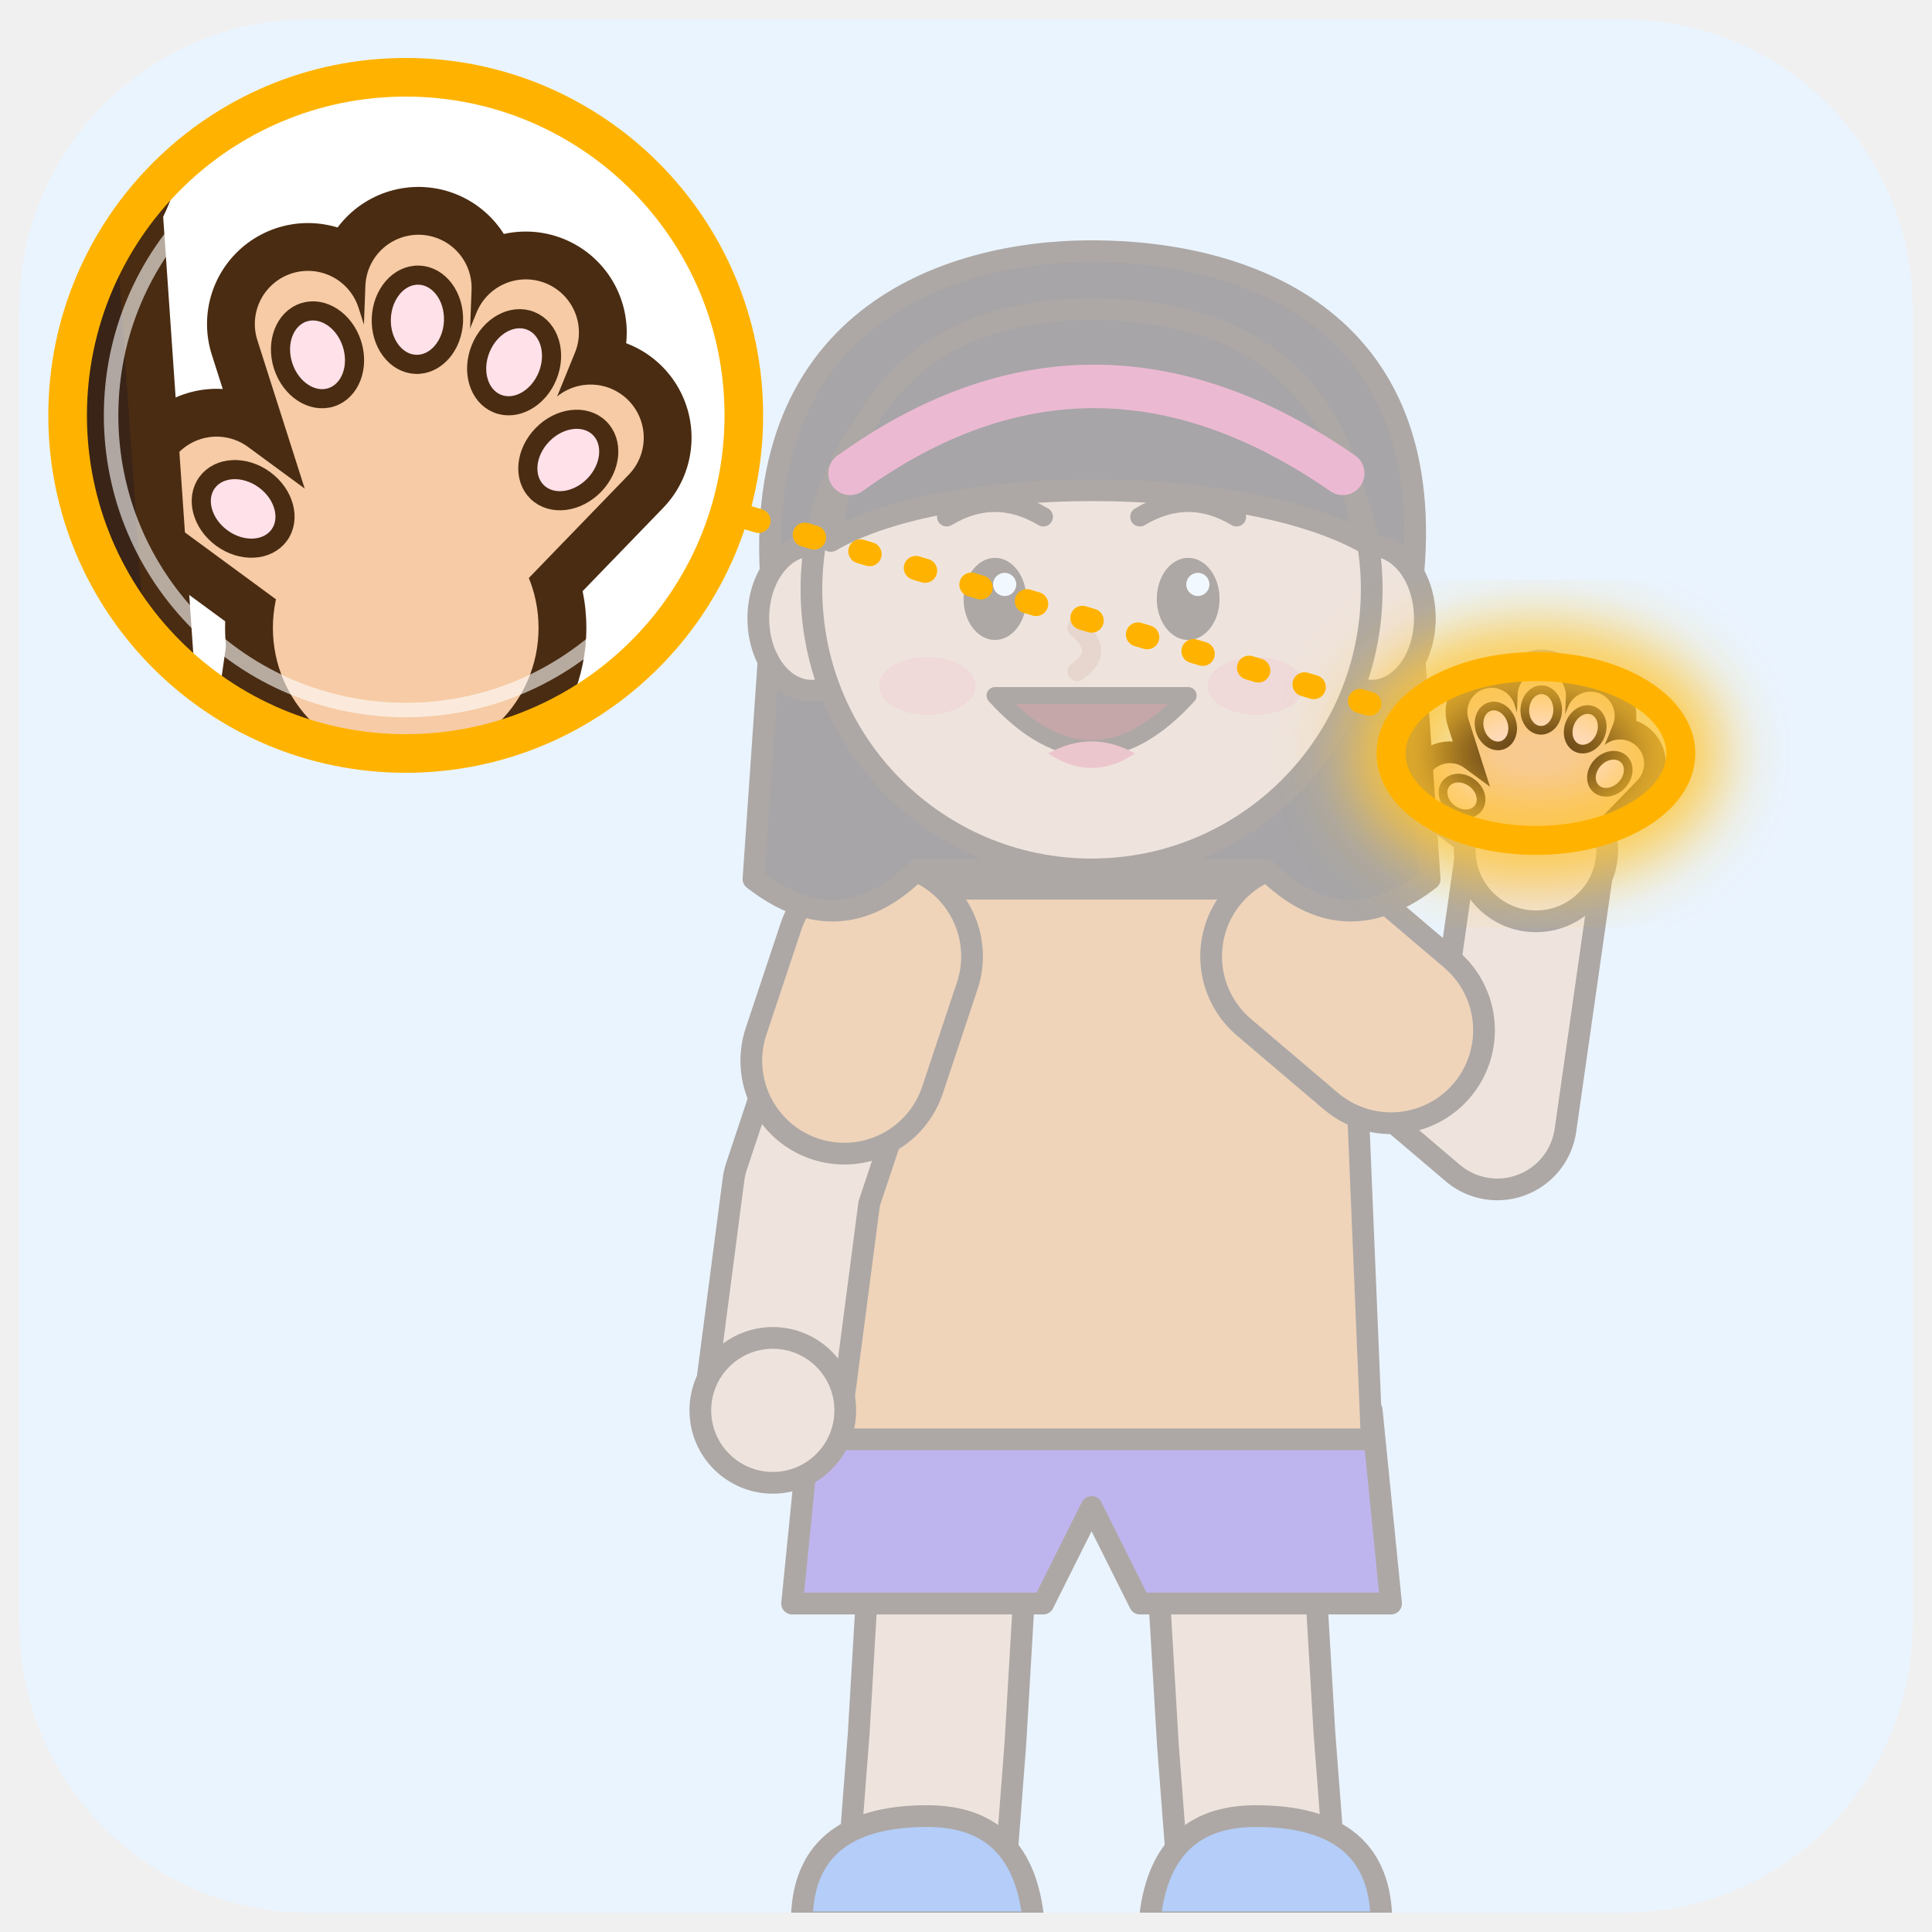
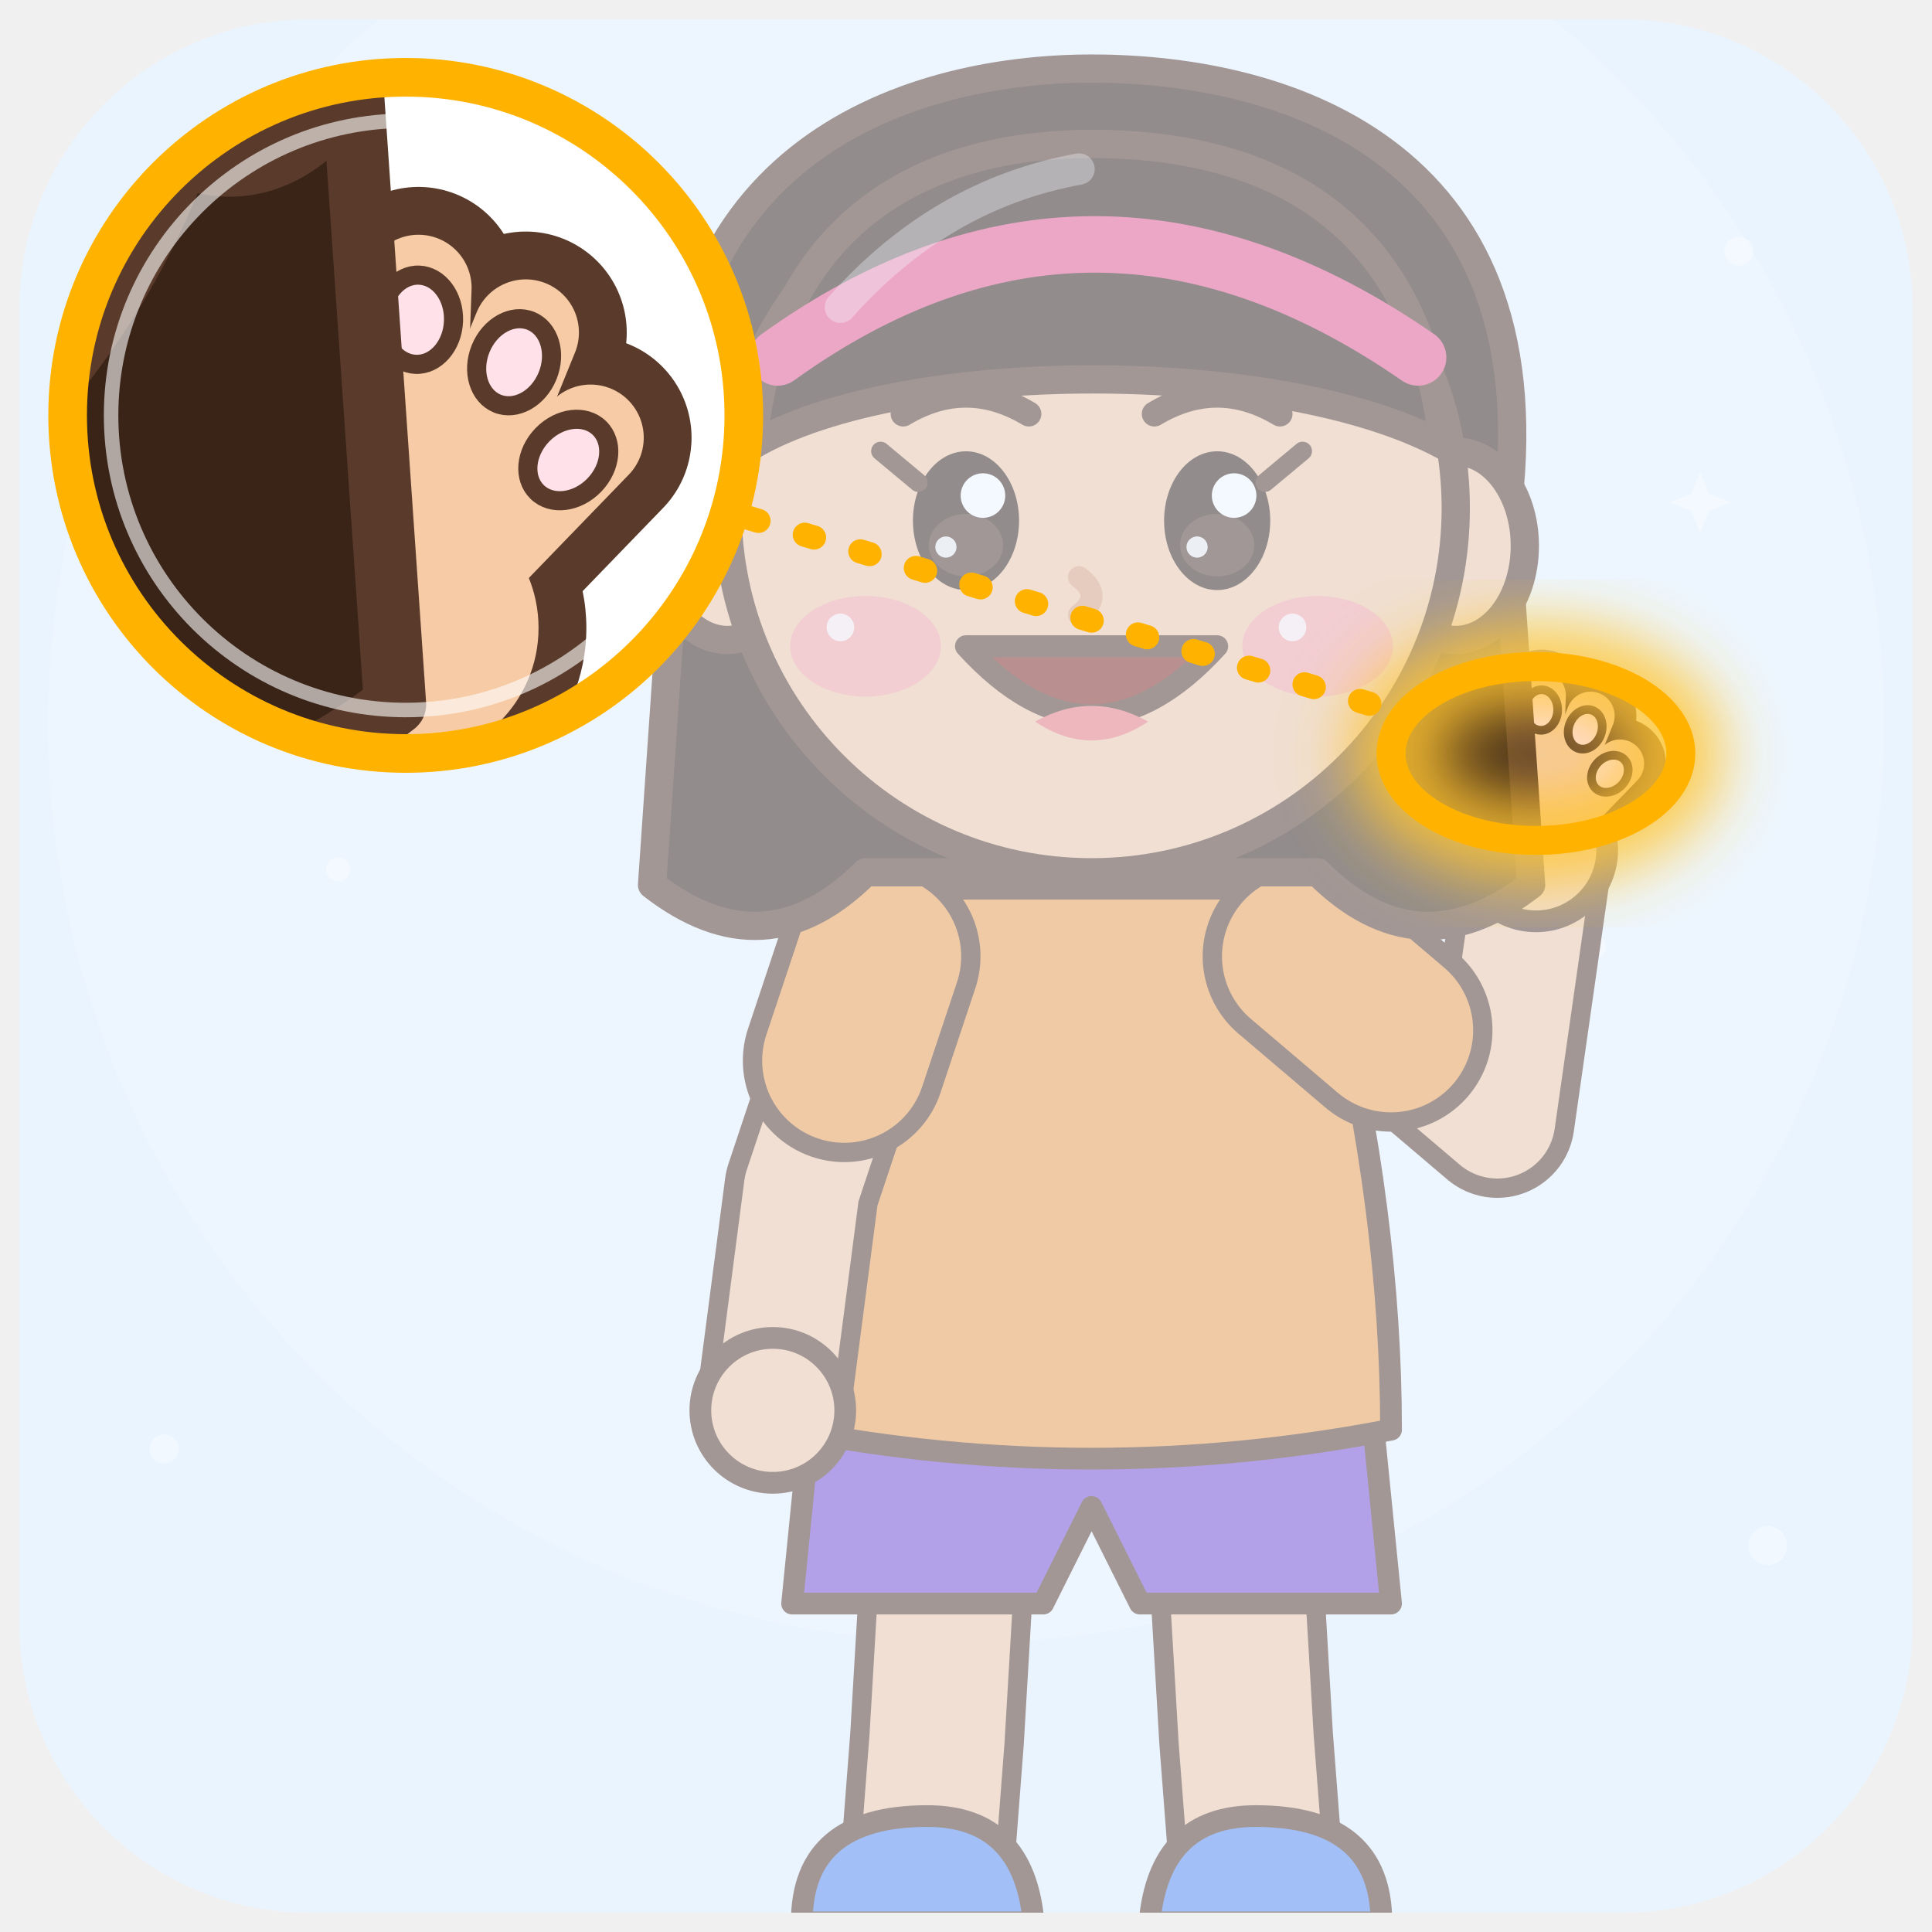
<svg xmlns="http://www.w3.org/2000/svg" viewBox="0 0 512 512">
  <style>
    .ring { animation: ring 1.6s ease-out infinite; transform-box: fill-box; transform-origin: center; }
    @keyframes ring { 0% { transform: scale(1); opacity: .9 } 100% { transform: scale(1.6); opacity: 0 } }
    .glow { animation: glow 1.6s ease-in-out infinite; }
    @keyframes glow { 0%,100% { opacity: .55 } 50% { opacity: .95 } }
    .beat { animation: beat 1s ease-in-out infinite; transform-box: fill-box; transform-origin: center; }
    @keyframes beat { 0%,100% { transform: scale(1) } 15% { transform: scale(1.18) } 30% { transform: scale(1) } 45% { transform: scale(1.12) } }
    @media (prefers-reduced-motion: reduce) { * { animation: none !important; } }
  </style>
  <defs>
    <clipPath id="tile">
      <rect x="4" y="4" width="392" height="392" rx="60" />
    </clipPath>
  </defs>
  <g transform="scale(1.28)">
    <g clip-path="url(#tile)">
      <defs>
        <g id="kid">
          <g transform="translate(26 6)">
            <g transform="translate(0 0)">
-               <path d="M170 320 L168 354 L166 380" fill="none" stroke="#4A2C12" stroke-width="37" stroke-linejoin="round" stroke-linecap="round" />
+               <path d="M170 320 L168 354 L166 380" fill="none" stroke="#5A3B2B" stroke-width="36" stroke-linejoin="round" stroke-linecap="round" />
              <path d="M170 320 L168 354 L166 380" fill="none" stroke="#F6CBA5" stroke-width="28" stroke-linejoin="round" stroke-linecap="round" />
-               <path d="M230 320 L232 354 L234 380" fill="none" stroke="#4A2C12" stroke-width="37" stroke-linejoin="round" stroke-linecap="round" />
+               <path d="M230 320 L232 354 L234 380" fill="none" stroke="#5A3B2B" stroke-width="36" stroke-linejoin="round" stroke-linecap="round" />
              <path d="M230 320 L232 354 L234 380" fill="none" stroke="#F6CBA5" stroke-width="28" stroke-linejoin="round" stroke-linecap="round" />
-               <path d="M140 392 Q140 370 166 370 Q186 370 188 392 Z" fill="#5B8DEF" stroke="#4A2C12" stroke-width="4.5" stroke-linejoin="round" stroke-linecap="round" />
-               <path d="M212 392 Q214 370 234 370 Q260 370 260 392 Z" fill="#5B8DEF" stroke="#4A2C12" stroke-width="4.5" stroke-linejoin="round" stroke-linecap="round" />
-               <path d="M142 286 L258 286 L262 326 L210 326 L200 306 L190 326 L138 326 Z" fill="#7A4FD1" stroke="#4A2C12" stroke-width="4.5" stroke-linejoin="round" stroke-linecap="round" />
+               <path d="M140 392 Q140 370 166 370 Q186 370 188 392 Z" fill="#5B8DEF" stroke="#5A3B2B" stroke-width="4.5" stroke-linejoin="round" stroke-linecap="round" />
+               <path d="M212 392 Q214 370 234 370 Q260 370 260 392 Z" fill="#5B8DEF" stroke="#5A3B2B" stroke-width="4.5" stroke-linejoin="round" stroke-linecap="round" />
+               <path d="M142 286 L258 286 L262 326 L210 326 L200 306 L190 326 L138 326 Z" fill="#7A4FD1" stroke="#5A3B2B" stroke-width="4.5" stroke-linejoin="round" stroke-linecap="round" />
              <rect x="188" y="160" width="24" height="30" rx="0" fill="#F6CBA5" />
-               <path d="M188 160 V190 M212 160 V190" fill="none" stroke="#4A2C12" stroke-width="4.5" stroke-linejoin="round" stroke-linecap="round" />
-               <path d="M146 196 Q148 180 166 178 L234 178 Q252 180 254 196 L258 292 L142 292 Z" fill="#F7A14A" stroke="#4A2C12" stroke-width="4.5" stroke-linejoin="round" stroke-linecap="round" />
+               <path d="M188 160 V190 M212 160 V190" fill="none" stroke="#5A3B2B" stroke-width="4.5" stroke-linejoin="round" stroke-linecap="round" />
+               <path d="M150 196 Q150 178 172 178 L228 178 Q250 178 250 196 Q262 246 262 290 Q200 302 138 290 Q138 246 150 196 Z" fill="#F7A14A" stroke="#5A3B2B" stroke-width="4.5" stroke-linejoin="round" stroke-linecap="round" />
              <g class="arm-l">
-                 <path d="M156 192 L140 240 L134 286" fill="none" stroke="#4A2C12" stroke-width="33" stroke-linejoin="round" stroke-linecap="round" />
+                 <path d="M156 192 L140 240 L134 286" fill="none" stroke="#5A3B2B" stroke-width="32" stroke-linejoin="round" stroke-linecap="round" />
                <path d="M156 192 L140 240 L134 286" fill="none" stroke="#F6CBA5" stroke-width="24" stroke-linejoin="round" stroke-linecap="round" />
-                 <path d="M156 192 L148.8 213.6" fill="none" stroke="#4A2C12" stroke-width="43" stroke-linejoin="round" stroke-linecap="round" />
+                 <path d="M156 192 L148.8 213.6" fill="none" stroke="#5A3B2B" stroke-width="42" stroke-linejoin="round" stroke-linecap="round" />
                <path d="M156 192 L148.8 213.6" fill="none" stroke="#F7A14A" stroke-width="34" stroke-linejoin="round" stroke-linecap="round" />
-                 <circle cx="134" cy="286" r="15" fill="#F6CBA5" stroke="#4A2C12" stroke-width="4.5" stroke-linejoin="round" stroke-linecap="round" />
+                 <circle cx="134" cy="286" r="15" fill="#F6CBA5" stroke="#5A3B2B" stroke-width="4.5" stroke-linejoin="round" stroke-linecap="round" />
              </g>
              <g class="arm-r">
-                 <path d="M244 192 L284 226 L292 170" fill="none" stroke="#4A2C12" stroke-width="33" stroke-linejoin="round" stroke-linecap="round" />
+                 <path d="M244 192 L284 226 L292 170" fill="none" stroke="#5A3B2B" stroke-width="32" stroke-linejoin="round" stroke-linecap="round" />
                <path d="M244 192 L284 226 L292 170" fill="none" stroke="#F6CBA5" stroke-width="24" stroke-linejoin="round" stroke-linecap="round" />
-                 <path d="M244 192 L262 207.3" fill="none" stroke="#4A2C12" stroke-width="43" stroke-linejoin="round" stroke-linecap="round" />
+                 <path d="M244 192 L262 207.3" fill="none" stroke="#5A3B2B" stroke-width="42" stroke-linejoin="round" stroke-linecap="round" />
                <path d="M244 192 L262 207.3" fill="none" stroke="#F7A14A" stroke-width="34" stroke-linejoin="round" stroke-linecap="round" />
-                 <path d="M285.5 165.3 L274.2 157" fill="none" stroke="#4A2C12" stroke-width="19" stroke-linejoin="round" stroke-linecap="round" />
-                 <path d="M289.5 162.4 L282.8 141.4" fill="none" stroke="#4A2C12" stroke-width="19" stroke-linejoin="round" stroke-linecap="round" />
-                 <path d="M292.3 162 L293.2 138" fill="none" stroke="#4A2C12" stroke-width="19" stroke-linejoin="round" stroke-linecap="round" />
-                 <path d="M295 162.6 L303.3 142.2" fill="none" stroke="#4A2C12" stroke-width="19" stroke-linejoin="round" stroke-linecap="round" />
-                 <path d="M297.6 164.3 L309.4 152.1" fill="none" stroke="#4A2C12" stroke-width="19" stroke-linejoin="round" stroke-linecap="round" />
-                 <circle cx="292" cy="170" r="17" fill="#4A2C12" />
+                 <path d="M285.5 165.3 L274.2 157" fill="none" stroke="#5A3B2B" stroke-width="19" stroke-linejoin="round" stroke-linecap="round" />
+                 <path d="M289.5 162.4 L282.8 141.4" fill="none" stroke="#5A3B2B" stroke-width="19" stroke-linejoin="round" stroke-linecap="round" />
+                 <path d="M292.3 162 L293.2 138" fill="none" stroke="#5A3B2B" stroke-width="19" stroke-linejoin="round" stroke-linecap="round" />
+                 <path d="M295 162.6 L303.3 142.2" fill="none" stroke="#5A3B2B" stroke-width="19" stroke-linejoin="round" stroke-linecap="round" />
+                 <path d="M297.6 164.3 L309.4 152.1" fill="none" stroke="#5A3B2B" stroke-width="19" stroke-linejoin="round" stroke-linecap="round" />
+                 <circle cx="292" cy="170" r="17" fill="#5A3B2B" />
                <path d="M285.5 165.3 L274.2 157" fill="none" stroke="#F6CBA5" stroke-width="10" stroke-linejoin="round" stroke-linecap="round" />
                <path d="M289.5 162.4 L282.8 141.4" fill="none" stroke="#F6CBA5" stroke-width="10" stroke-linejoin="round" stroke-linecap="round" />
                <path d="M292.3 162 L293.2 138" fill="none" stroke="#F6CBA5" stroke-width="10" stroke-linejoin="round" stroke-linecap="round" />
                <path d="M295 162.6 L303.3 142.2" fill="none" stroke="#F6CBA5" stroke-width="10" stroke-linejoin="round" stroke-linecap="round" />
                <path d="M297.6 164.3 L309.4 152.1" fill="none" stroke="#F6CBA5" stroke-width="10" stroke-linejoin="round" stroke-linecap="round" />
                <circle cx="292" cy="170" r="12.5" fill="#F6CBA5" />
-                 <ellipse cx="276.7" cy="158.8" rx="3.4" ry="4.2" fill="#FFE1EA" stroke="#4A2C12" stroke-width="1.8" stroke-linejoin="round" stroke-linecap="round" transform="rotate(-53.9 276.7 158.8)" />
-                 <ellipse cx="283.7" cy="144.3" rx="3.4" ry="4.2" fill="#FFE1EA" stroke="#4A2C12" stroke-width="1.8" stroke-linejoin="round" stroke-linecap="round" transform="rotate(-17.9 283.7 144.3)" />
-                 <ellipse cx="293.1" cy="141" rx="3.4" ry="4.2" fill="#FFE1EA" stroke="#4A2C12" stroke-width="1.8" stroke-linejoin="round" stroke-linecap="round" transform="rotate(2.1 293.1 141)" />
-                 <ellipse cx="302.2" cy="145" rx="3.4" ry="4.2" fill="#FFE1EA" stroke="#4A2C12" stroke-width="1.8" stroke-linejoin="round" stroke-linecap="round" transform="rotate(22.1 302.2 145)" />
-                 <ellipse cx="307.3" cy="154.2" rx="3.4" ry="4.2" fill="#FFE1EA" stroke="#4A2C12" stroke-width="1.8" stroke-linejoin="round" stroke-linecap="round" transform="rotate(44.1 307.3 154.2)" />
+                 <ellipse cx="276.7" cy="158.8" rx="3.4" ry="4.2" fill="#FFE1EA" stroke="#5A3B2B" stroke-width="1.8" stroke-linejoin="round" stroke-linecap="round" transform="rotate(-53.9 276.7 158.8)" />
+                 <ellipse cx="283.7" cy="144.3" rx="3.4" ry="4.2" fill="#FFE1EA" stroke="#5A3B2B" stroke-width="1.8" stroke-linejoin="round" stroke-linecap="round" transform="rotate(-17.9 283.7 144.3)" />
+                 <ellipse cx="293.1" cy="141" rx="3.4" ry="4.2" fill="#FFE1EA" stroke="#5A3B2B" stroke-width="1.8" stroke-linejoin="round" stroke-linecap="round" transform="rotate(2.1 293.1 141)" />
+                 <ellipse cx="302.2" cy="145" rx="3.4" ry="4.2" fill="#FFE1EA" stroke="#5A3B2B" stroke-width="1.8" stroke-linejoin="round" stroke-linecap="round" transform="rotate(22.1 302.2 145)" />
+                 <ellipse cx="307.3" cy="154.2" rx="3.4" ry="4.2" fill="#FFE1EA" stroke="#5A3B2B" stroke-width="1.8" stroke-linejoin="round" stroke-linecap="round" transform="rotate(44.1 307.3 154.2)" />
              </g>
              <g class="head" transform="translate(0 0) rotate(0 200 170)">
-                 <path d="M134 118 C128 60 170 46 200 46 C232 46 274 60 266 118 L270 176 Q252 190 236 174 L164 174 Q148 190 130 176 Z" fill="#3A2418" stroke="#4A2C12" stroke-width="4.5" stroke-linejoin="round" stroke-linecap="round" />
-                 <ellipse cx="142" cy="122" rx="11" ry="15" fill="#F6CBA5" stroke="#4A2C12" stroke-width="4.5" stroke-linejoin="round" stroke-linecap="round" />
-                 <ellipse cx="258" cy="122" rx="11" ry="15" fill="#F6CBA5" stroke="#4A2C12" stroke-width="4.5" stroke-linejoin="round" stroke-linecap="round" />
-                 <circle cx="200" cy="116" r="58" fill="#F6CBA5" stroke="#4A2C12" stroke-width="4.5" stroke-linejoin="round" stroke-linecap="round" />
-                 <ellipse cx="166" cy="136" rx="10" ry="6" fill="#F59A92" opacity="0.55" class="blush" />
-                 <ellipse cx="234" cy="136" rx="10" ry="6" fill="#F59A92" opacity="0.55" class="blush" />
-                 <path d="M197 124 q6 5 0 9" fill="none" stroke="#E2A57C" stroke-width="4" stroke-linejoin="round" stroke-linecap="round" />
-                 <path d="M170 101 q10 -6 20 0" fill="none" stroke="#4A2C12" stroke-width="4" stroke-linejoin="round" stroke-linecap="round" />
-                 <path d="M210 101 q10 -6 20 0" fill="none" stroke="#4A2C12" stroke-width="4" stroke-linejoin="round" stroke-linecap="round" />
-                 <ellipse cx="180" cy="118" rx="6.5" ry="8.5" fill="#4A2C12" />
-                 <ellipse cx="220" cy="118" rx="6.5" ry="8.5" fill="#4A2C12" />
-                 <circle cx="182" cy="115" r="2.4" fill="#fff" />
-                 <circle cx="222" cy="115" r="2.4" fill="#fff" />
-                 <path d="M180 138 Q200 160 220 138 Z" fill="#8A2B1E" stroke="#4A2C12" stroke-width="3.5" stroke-linejoin="round" stroke-linecap="round" />
-                 <path d="M191 150 Q200 145 209 150 Q200 156 191 150 Z" fill="#F07B7B" />
-                 <path d="M146 106 C150 68 176 58 200 58 C226 58 252 68 256 106 C230 92 170 92 146 106 Z" fill="#3A2418" stroke="#4A2C12" stroke-width="4.5" stroke-linejoin="round" stroke-linecap="round" />
-                 <path d="M150 92 Q200 56 252 92" fill="none" stroke="#F05A8C" stroke-width="9" stroke-linejoin="round" stroke-linecap="round" />
+                 <g transform="translate(200 172) scale(1.3) translate(-200 -172)">
+                   <path d="M134 118 C128 60 170 46 200 46 C232 46 274 60 266 118 L270 176 Q252 190 236 174 L164 174 Q148 190 130 176 Z" fill="#3A2418" stroke="#5A3B2B" stroke-width="4.5" stroke-linejoin="round" stroke-linecap="round" />
+                   <ellipse cx="142" cy="122" rx="11" ry="15" fill="#F6CBA5" stroke="#5A3B2B" stroke-width="4.5" stroke-linejoin="round" stroke-linecap="round" />
+                   <ellipse cx="258" cy="122" rx="11" ry="15" fill="#F6CBA5" stroke="#5A3B2B" stroke-width="4.5" stroke-linejoin="round" stroke-linecap="round" />
+                   <circle cx="200" cy="116" r="58" fill="#F6CBA5" stroke="#5A3B2B" stroke-width="4.5" stroke-linejoin="round" stroke-linecap="round" />
+                   <ellipse cx="164" cy="138" rx="12" ry="8" fill="#FF8FA3" opacity="0.6" class="blush" />
+                   <ellipse cx="236" cy="138" rx="12" ry="8" fill="#FF8FA3" opacity="0.6" class="blush" />
+                   <circle cx="160" cy="135" r="2.2" fill="#fff" opacity="0.8" />
+                   <circle cx="232" cy="135" r="2.2" fill="#fff" opacity="0.8" />
+                   <path d="M198 127 q4 3 0 6" fill="none" stroke="#E2A57C" stroke-width="3.5" stroke-linejoin="round" stroke-linecap="round" />
+                   <path d="M170 101 q10 -6 20 0" fill="none" stroke="#5A3B2B" stroke-width="4" stroke-linejoin="round" stroke-linecap="round" />
+                   <path d="M210 101 q10 -6 20 0" fill="none" stroke="#5A3B2B" stroke-width="4" stroke-linejoin="round" stroke-linecap="round" />
+                   <ellipse cx="180" cy="118" rx="8.45" ry="11.05" fill="#3A2418" />
+                   <ellipse cx="180" cy="121.9" rx="5.915" ry="4.973" fill="#6B4A3A" opacity="0.6" />
+                   <circle cx="182.7" cy="114" r="3.549" fill="#fff" />
+                   <circle cx="176.8" cy="122.2" r="1.69" fill="#fff" opacity="0.9" />
+                   <path d="M172.395 111.922 l-6 -5" fill="none" stroke="#5A3B2B" stroke-width="3" stroke-linejoin="round" stroke-linecap="round" />
+                   <ellipse cx="220" cy="118" rx="8.45" ry="11.05" fill="#3A2418" />
+                   <ellipse cx="220" cy="121.9" rx="5.915" ry="4.973" fill="#6B4A3A" opacity="0.6" />
+                   <circle cx="222.7" cy="114" r="3.549" fill="#fff" />
+                   <circle cx="216.8" cy="122.2" r="1.69" fill="#fff" opacity="0.9" />
+                   <path d="M227.605 111.922 l6 -5" fill="none" stroke="#5A3B2B" stroke-width="3" stroke-linejoin="round" stroke-linecap="round" />
+                   <path d="M180 138 Q200 160 220 138 Z" fill="#8A2B1E" stroke="#5A3B2B" stroke-width="3.5" stroke-linejoin="round" stroke-linecap="round" />
+                   <path d="M191 150 Q200 145 209 150 Q200 156 191 150 Z" fill="#F07B7B" />
+                   <path d="M146 106 C150 68 176 58 200 58 C226 58 252 68 256 106 C230 92 170 92 146 106 Z" fill="#3A2418" stroke="#5A3B2B" stroke-width="4.5" stroke-linejoin="round" stroke-linecap="round" />
+                   <path d="M150 92 Q200 56 252 92" fill="none" stroke="#F05A8C" stroke-width="9" stroke-linejoin="round" stroke-linecap="round" />
+                   <path d="M160 84 Q176 66 198 62" fill="none" stroke="#fff" stroke-width="5" stroke-linejoin="round" stroke-linecap="round" opacity="0.35" />
+                 </g>
              </g>
            </g>
          </g>
        </g>
        <mask id="hole">
          <rect width="400" height="400" fill="#fff" />
          <ellipse cx="318" cy="156" rx="30" ry="18" transform="rotate(0 318 156)" fill="#000" />
        </mask>
        <clipPath id="lens">
          <circle cx="84" cy="86" r="70" />
        </clipPath>
        <filter id="soft" x="-50%" y="-50%" width="200%" height="200%">
          <feGaussianBlur stdDeviation="7" />
        </filter>
      </defs>
      <rect x="4" y="4" width="392" height="392" rx="60" fill="#EAF4FF" />
+       <circle cx="200" cy="150" r="190" fill="#fff" opacity="0.35" />
+       <circle cx="40" cy="60" r="4" fill="#fff" opacity="0.8" />
+       <circle cx="360" cy="52" r="3" fill="#fff" opacity="0.8" />
+       <circle cx="34" cy="300" r="3" fill="#fff" opacity="0.8" />
+       <circle cx="366" cy="320" r="4" fill="#fff" opacity="0.8" />
+       <circle cx="70" cy="180" r="2.5" fill="#fff" opacity="0.8" />
+       <circle cx="330" cy="196" r="2.5" fill="#fff" opacity="0.8" />
+       <path d="M352 97.7 L353.8 102.2 L358.3 104 L353.8 105.8 L352 110.3 L350.2 105.8 L345.7 104 L350.2 102.2 Z" fill="#fff" />
+       <path d="M52 115.1 L53.4 118.6 L56.9 120 L53.4 121.4 L52 124.9 L50.6 121.4 L47.1 120 L50.6 118.6 Z" fill="#fff" />
      <use href="#kid" />
-       <rect x="4" y="4" width="392" height="392" rx="60" fill="#EAF4FF" opacity="0.62" mask="url(#hole)" />
+       <rect x="4" y="4" width="392" height="392" rx="60" fill="#EAF4FF" opacity="0.5" mask="url(#hole)" />
      <g class="glow">
        <ellipse cx="318" cy="156" rx="30" ry="18" transform="rotate(0 318 156)" fill="none" stroke="#FFC531" stroke-width="16" filter="url(#soft)" />
      </g>
      <g class="ring">
        <ellipse cx="318" cy="156" rx="30" ry="18" transform="rotate(0 318 156)" fill="none" stroke="#FFB300" stroke-width="5" />
      </g>
      <ellipse cx="318" cy="156" rx="30" ry="18" transform="rotate(0 318 156)" fill="none" stroke="#FFB300" stroke-width="6" />
      <path d="M283.5 145.7 L154.9 107.2" fill="none" stroke="#FFB300" stroke-width="5" stroke-linejoin="round" stroke-linecap="round" stroke-dasharray="2 10" />
      <circle cx="84" cy="86" r="70" fill="#fff" />
      <g clip-path="url(#lens)">
        <use href="#kid" transform="translate(84 86) scale(2.2) translate(-318 -156)" />
      </g>
      <circle cx="84" cy="86" r="70" fill="none" stroke="#FFB300" stroke-width="8" />
      <circle cx="84" cy="86" r="61" fill="none" stroke="#fff" stroke-width="3" opacity="0.6" />
    </g>
  </g>
</svg>
